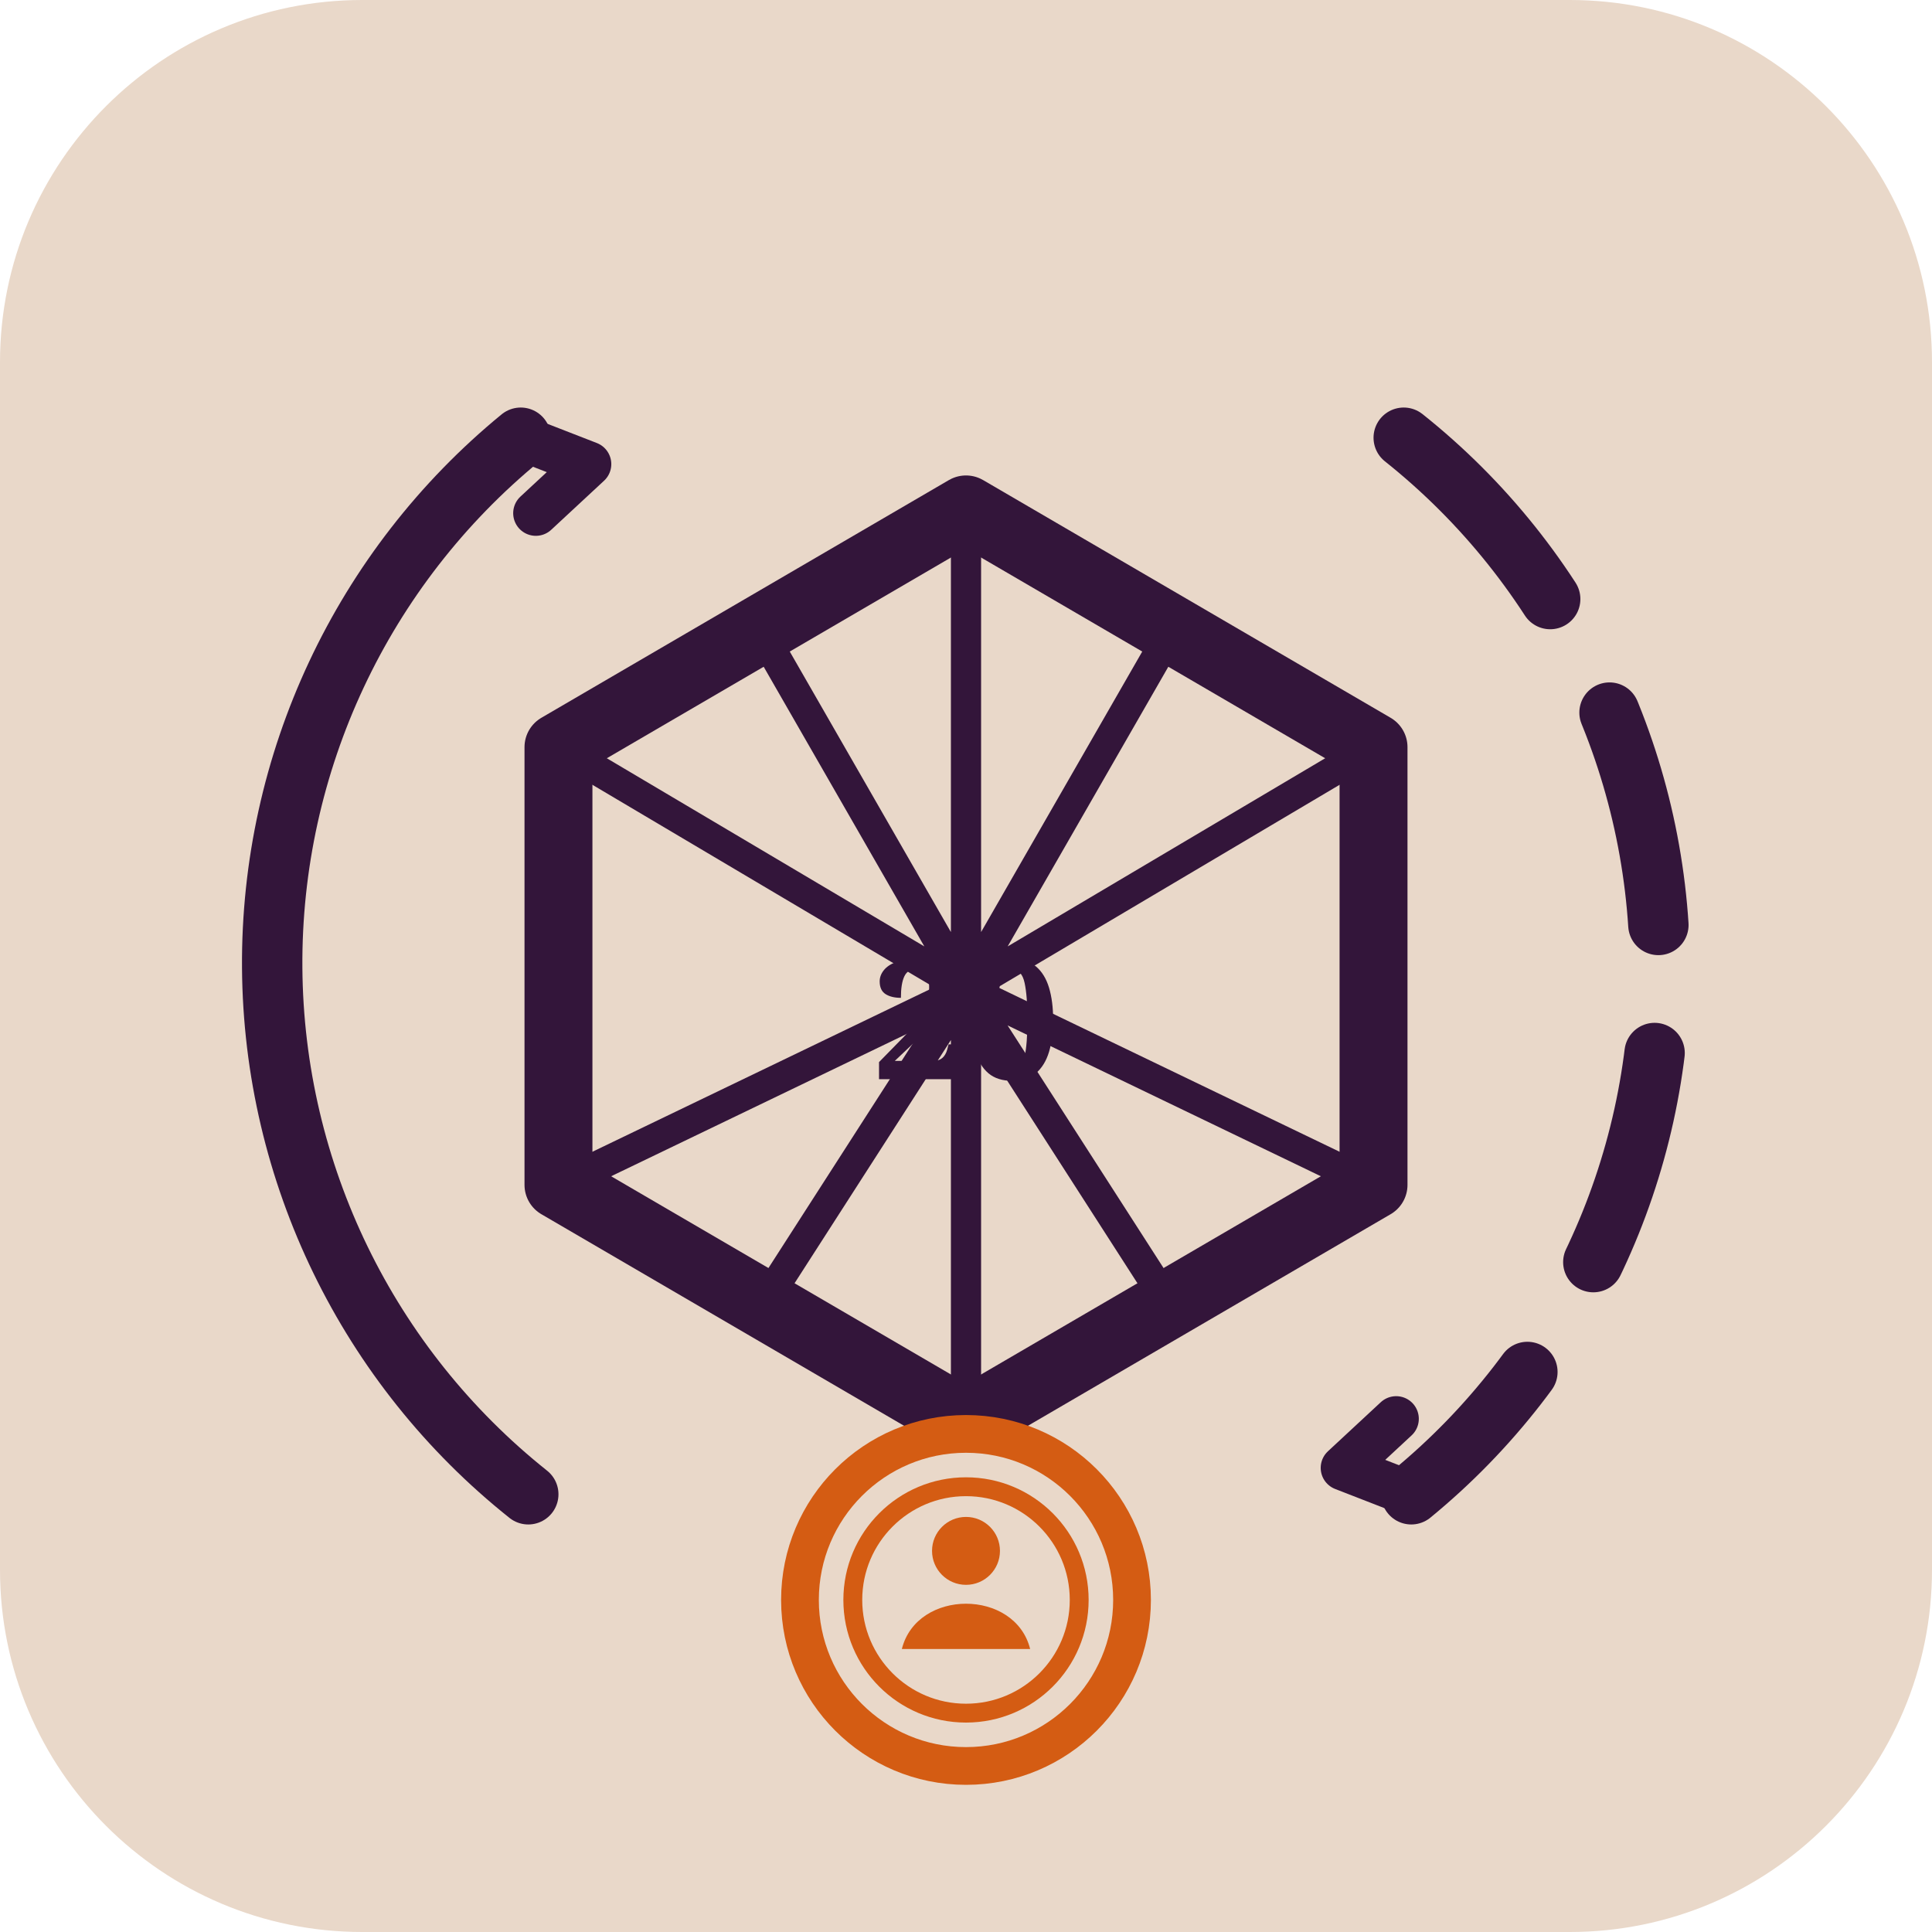
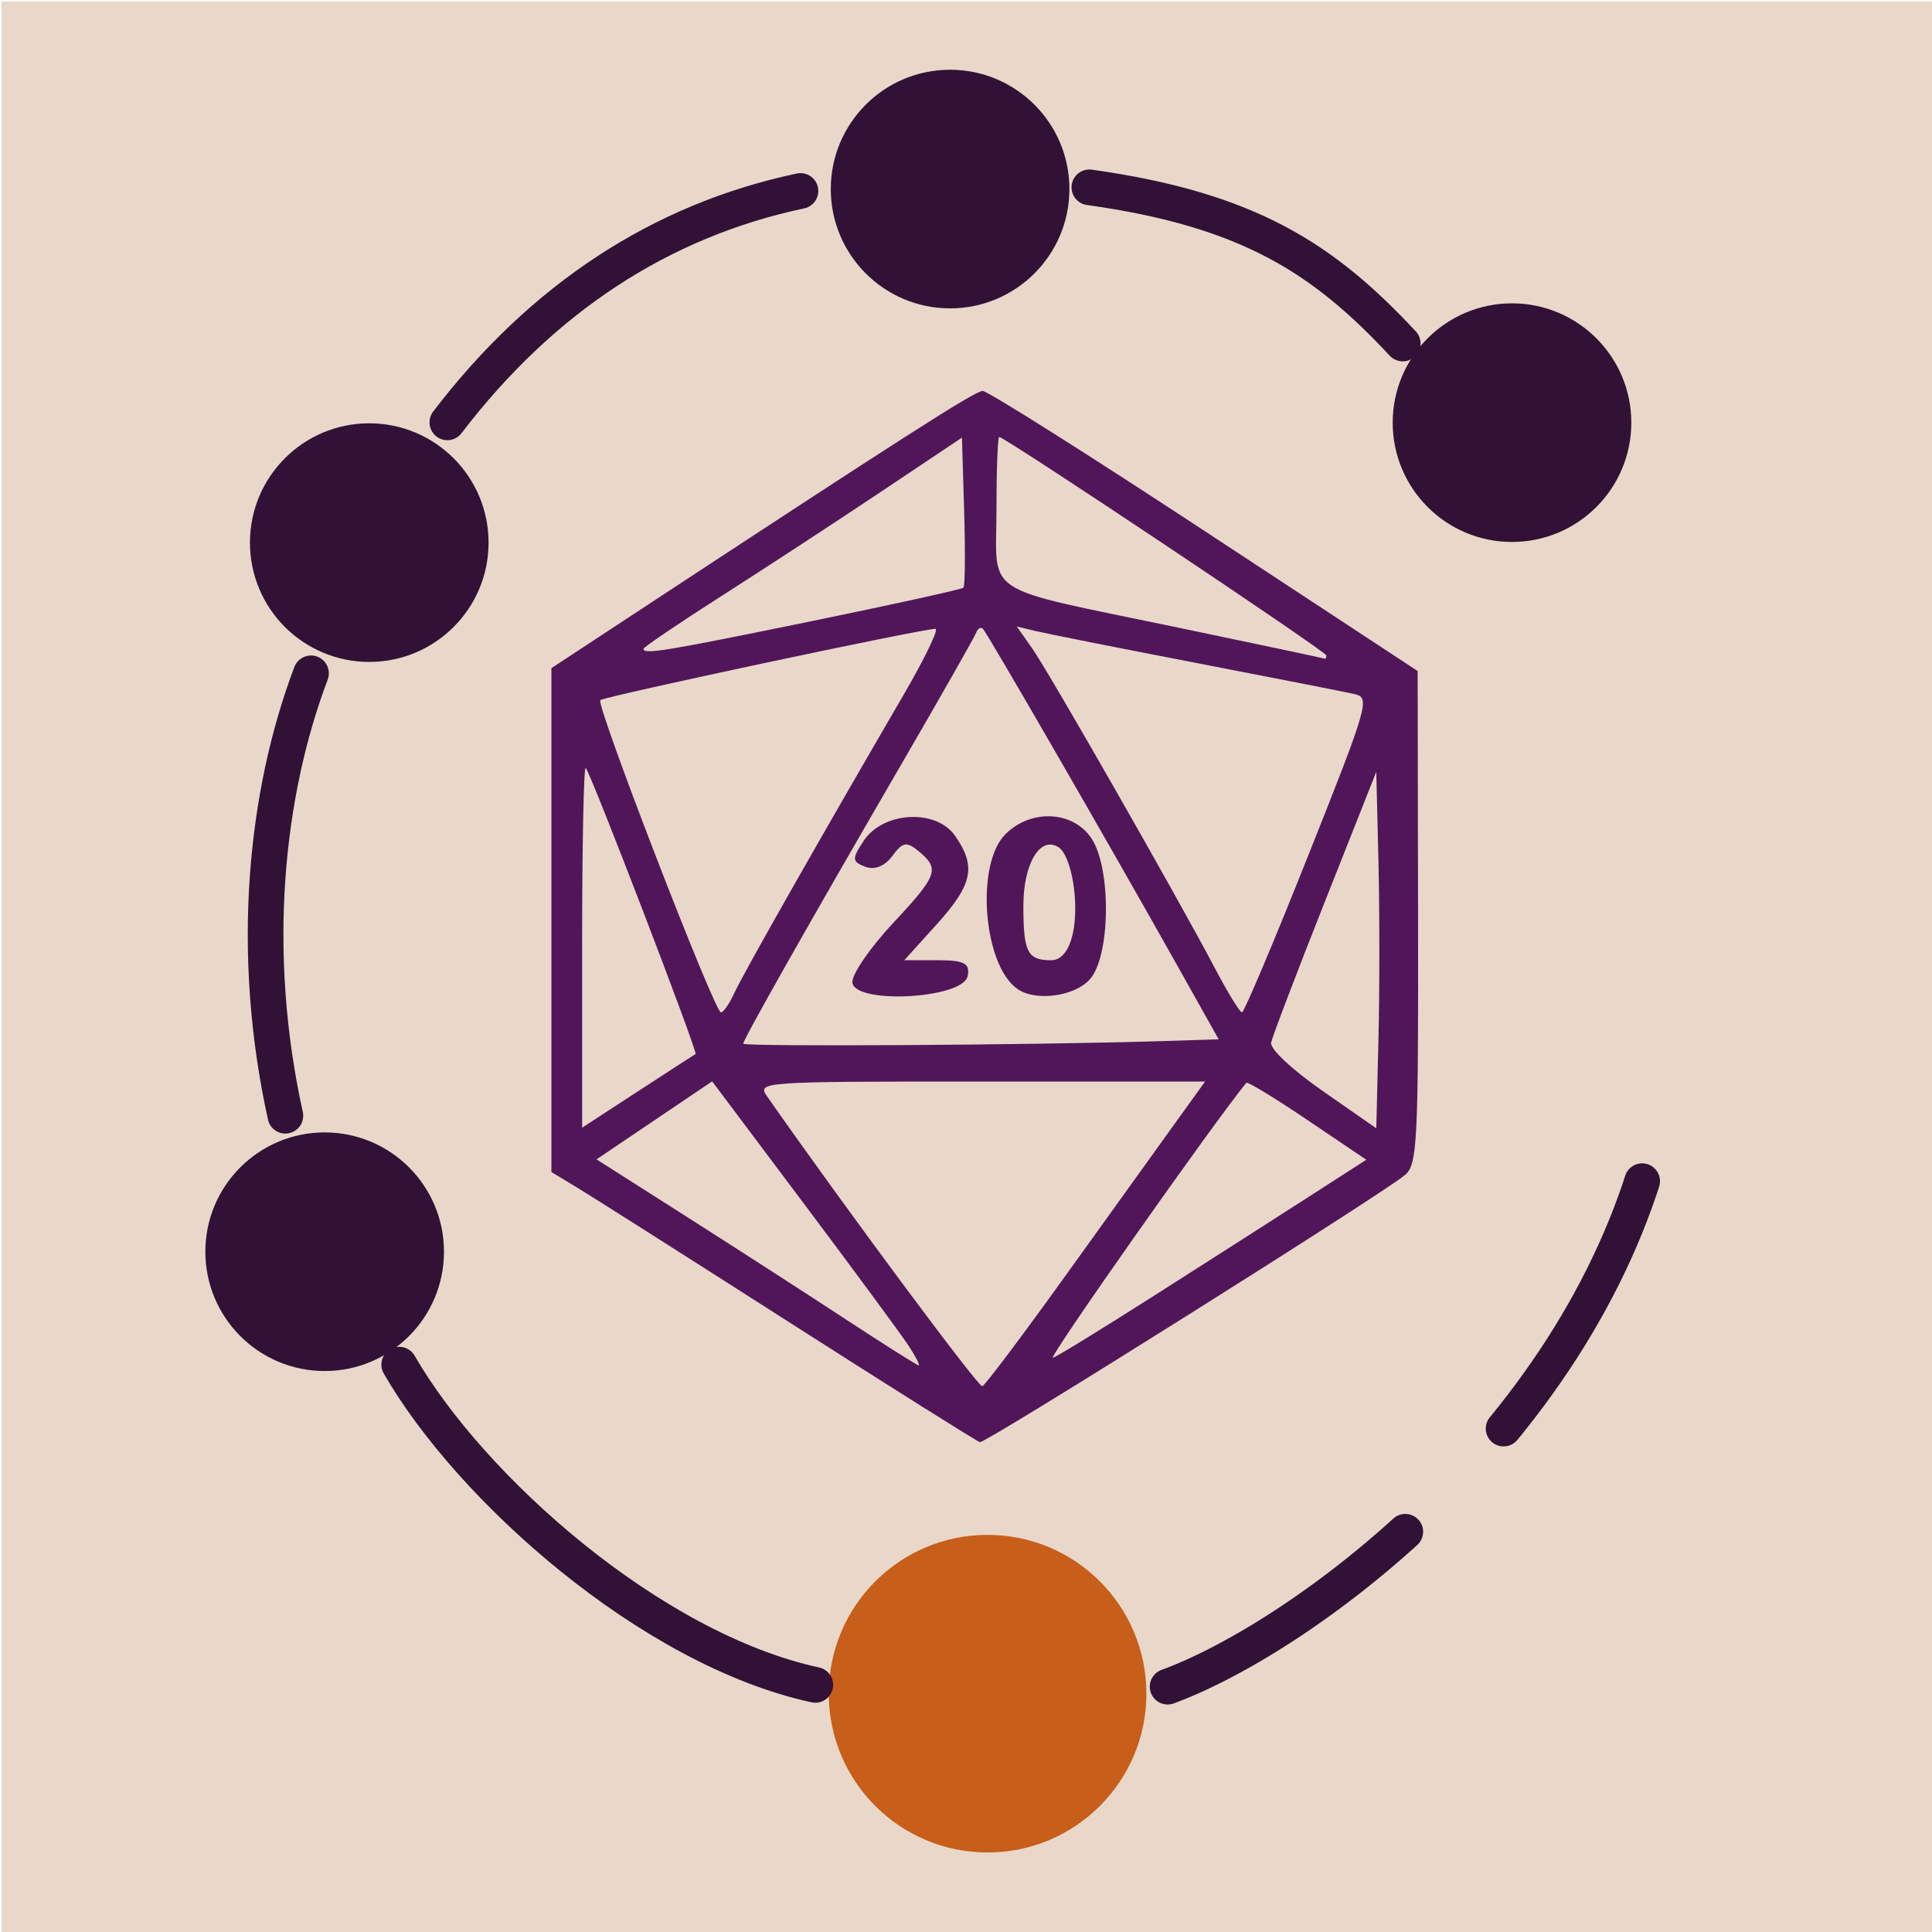
- <svg xmlns="http://www.w3.org/2000/svg" viewBox="0 0 512 512">
-   <rect width="512" height="512" rx="96" fill="#e9d8c9" />
-   <g fill="none" stroke="#33153a" stroke-linecap="round" stroke-linejoin="round">
-     <path d="M140 396 A180 180 0 0 1 138 116" stroke-width="16" />
-     <path d="M138 116 l18 7 l-14 13" stroke-width="12" />
-     <path d="M372 116 A180 180 0 0 1 374 396" stroke-width="16" stroke-dasharray="58 34" />
-     <path d="M374 396 l-18-7 l14-13" stroke-width="12" />
-     <path d="M256 135 364 198v116L256 377 148 314V198Z" stroke-width="18" />
-     <path d="M256 135v242M148 198l108 64 108-64M148 314l108-52 108 52M202 168l54 94 54-94M202 346l54-84 54 84" stroke-width="8" />
+ <svg xmlns="http://www.w3.org/2000/svg" width="1024" height="1024" viewBox="0 0 270.933 270.933" version="1.1" id="svg1" xml:space="preserve">
+   <defs id="defs1" />
+   <rect style="fill:#e9d8c9;fill-opacity:1;stroke:none;stroke-width:0.4;stroke-opacity:1" id="rect2" width="270.933" height="270.933" x="0.2" y="0.2" />
+   <path d="m 119.535,137.687 c 0,-1.176 2.555,-4.87 5.679,-8.209 6.274,-6.707 6.606,-7.625 3.649,-10.078 -1.722,-1.429 -2.287,-1.333 -3.725,0.635 -1.045,1.43 -2.5,2.01 -3.793,1.514 -1.879,-0.721 -1.903,-1.099 -0.232,-3.629 2.725,-4.127 10.137,-4.543 12.815,-0.719 3.008,4.294 2.487,6.828 -2.551,12.404 l -4.564,5.051 h 4.656 c 3.754,0 4.575,0.428 4.236,2.208 -0.618,3.246 -16.17,4.036 -16.17,0.822 z m 23.22,1.052 c -4.859,-3.244 -6.017,-17.499 -1.766,-21.75 3.599,-3.599 9.529,-3.3 12.09,0.609 2.799,4.272 2.642,16.55 -0.252,19.748 -2.148,2.374 -7.495,3.113 -10.072,1.392 z m 7.698,-7.868 c 0.935,-4.259 -0.196,-10.94 -2.045,-12.083 -2.562,-1.584 -4.896,2.344 -4.896,8.241 0,6.505 0.573,7.628 3.896,7.628 1.433,0 2.507,-1.334 3.045,-3.786 z" style="fill:#51165a;fill-opacity:1;stroke:none;stroke-width:1.908;stroke-dasharray:none;stroke-opacity:1" id="path1" />
+   <g id="layer1" transform="translate(-175.1213,25.92916)">
+     <path style="fill:none;fill-opacity:1;stroke:#311236;stroke-width:5;stroke-linecap:round;stroke-dasharray:40,20;stroke-dashoffset:0;stroke-opacity:1" d="m 338.861,210.6 c 18.3,-6.696 56.992,-34.527 67.933,-75.551" id="path4" />
+     <path d="m 285.771,159.48 c -14.48,-9.258 -27.9,-17.78 -29.824,-18.937 l -3.497,-2.104 V 103.103 67.768 l 8.877,-5.836 c 40.404,-26.562 50.516,-33.037 51.597,-33.037 0.683,0 14.688,8.837 31.122,19.638 l 29.879,19.638 0.058,34.535 c 0.053,31.607 -0.101,34.671 -1.825,36.135 -3.099,2.631 -58.527,37.472 -59.614,37.472 -0.246,0 -12.294,-7.575 -26.774,-16.833 z m 39.005,-6.84 c 6.161,-8.581 13.033,-18.145 15.271,-21.252 l 4.068,-5.649 h -31.437 c -31.023,0 -31.418,0.028 -29.961,2.112 10.792,15.441 29.614,40.794 30.155,40.619 0.386,-0.125 5.743,-7.249 11.904,-15.83 z m -22.268,10.105 c -1.012,-1.544 -7.617,-10.508 -14.679,-19.92 l -12.84,-17.112 -8.106,5.47 -8.106,5.47 12.709,8.091 c 6.99,4.45 17.067,10.949 22.393,14.443 5.326,3.494 9.861,6.355 10.077,6.359 0.216,0.002 -0.435,-1.257 -1.447,-2.801 z m 34.054,-6.717 c 7.298,-4.646 17.07,-10.894 21.715,-13.884 l 8.446,-5.436 -8.264,-5.577 c -4.545,-3.067 -8.397,-5.414 -8.559,-5.216 -4.718,5.782 -27.781,38.56 -27.132,38.56 0.288,0 6.495,-3.802 13.794,-8.448 z m -63.9,-34.145 c 0.368,-0.195 -14.684,-39.397 -15.403,-40.116 -0.277,-0.277 -0.504,10.959 -0.504,24.97 v 25.475 l 7.801,-5.084 c 4.291,-2.796 7.939,-5.157 8.106,-5.245 z m 95.765,-27.006 -0.303,-12.569 -7.215,18.218 c -3.968,10.02 -7.358,18.908 -7.532,19.751 -0.182,0.879 2.896,3.769 7.215,6.776 l 7.532,5.243 0.303,-12.425 c 0.167,-6.834 0.167,-18.081 0,-24.994 z m -30.721,25.203 8.319,-0.26 -6.041,-10.76 C 330.622,92.385 313.573,62.851 312.962,62.252 c -0.302,-0.296 -0.727,-0.054 -0.945,0.538 -0.218,0.592 -4.897,8.824 -10.398,18.293 -12.964,22.317 -22.268,38.755 -22.27,39.345 -9.7e-4,0.445 40.697,0.203 58.356,-0.348 z m -59.607,-6.759 c 1.195,-2.624 12.103,-21.838 23.646,-41.653 3.017,-5.178 5.07,-9.415 4.564,-9.415 -1.892,0 -46.493,9.492 -47.004,10.003 -0.645,0.645 16.013,43.764 16.914,43.784 0.349,0.008 1.195,-1.215 1.88,-2.719 z m 80.507,-19.343 c 8.42,-21.16 8.681,-22.073 6.456,-22.576 -1.275,-0.289 -11.276,-2.255 -22.225,-4.369 -10.949,-2.115 -21.082,-4.129 -22.518,-4.477 l -2.611,-0.632 2.195,3.124 c 2.391,3.402 20.422,34.971 25.625,44.862 1.775,3.376 3.47,6.134 3.766,6.129 0.296,-0.005 4.487,-9.932 9.312,-22.06 z m 2.524,-27.985 c 0,-0.537 -45.081,-30.642 -45.884,-30.642 -0.212,0 -0.385,4.612 -0.385,10.249 0,12.29 -2.573,10.627 25.535,16.493 11.108,2.318 20.318,4.271 20.466,4.339 0.148,0.068 0.269,-0.13 0.269,-0.44 z m -72.196,-4.814 c 11.485,-2.356 21.066,-4.468 21.292,-4.694 0.226,-0.226 0.272,-5.054 0.102,-10.728 l -0.309,-10.317 -11.298,7.555 c -6.214,4.155 -16.262,10.725 -22.328,14.599 -6.066,3.874 -11.029,7.233 -11.029,7.465 0,0.833 3,0.339 23.571,-3.88 z" style="fill:#51165a;fill-opacity:1;stroke:none;stroke-width:1.627;stroke-dasharray:none;stroke-opacity:1" id="path1-4" />
+     <path id="circle8" style="fill:#311235;stroke:#311236;stroke-width:2.254;stroke-opacity:1;fill-opacity:1" d="M 402.761,33.342 A 15.605,15.605 0 0 1 387.157,48.946 15.605,15.605 0 0 1 371.552,33.342 15.605,15.605 0 0 1 387.157,17.737 15.605,15.605 0 0 1 402.761,33.342 Z M 323.962,0.583 A 15.605,15.605 0 0 1 308.358,16.188 15.605,15.605 0 0 1 292.753,0.583 15.605,15.605 0 0 1 308.358,-15.022 15.605,15.605 0 0 1 323.962,0.583 Z M 242.509,50.164 A 15.605,15.605 0 0 1 226.904,65.769 15.605,15.605 0 0 1 211.3,50.164 15.605,15.605 0 0 1 226.904,34.56 15.605,15.605 0 0 1 242.509,50.164 Z m -6.253,99.441 a 15.605,15.605 0 0 1 -15.605,15.605 15.605,15.605 0 0 1 -15.605,-15.605 15.605,15.605 0 0 1 15.605,-15.605 15.605,15.605 0 0 1 15.605,15.605 z" />
+     <circle style="fill:#c85f19;fill-opacity:1;stroke:#c75e19;stroke-width:3;stroke-dasharray:none;stroke-dashoffset:0;stroke-opacity:1" id="circle10" cx="313.615" cy="211.582" r="20.77" />
+     <path id="path3" style="fill:none;fill-opacity:1;stroke:#311236;stroke-width:5;stroke-linecap:round;stroke-dasharray:none;stroke-dashoffset:0;stroke-opacity:1" d="M 371.833,22.243 C 360.707,10.294 350.17,3.458 327.886,0.34 M 287.377,0.85 C 267.762,4.995 251.119,15.931 237.855,33.301 M 218.736,68.494 c -6.391,16.897 -8.66,39.073 -3.595,62.042 m 15.963,34.901 c 10.003,17.374 35.321,39.926 58.353,44.914" />
  </g>
-   <text x="256" y="286" text-anchor="middle" font-family="Georgia,serif" font-size="44" font-weight="700" fill="#33153a">20</text>
-   <circle cx="256" cy="424" r="44" fill="#e9d8c9" stroke="#d45c13" stroke-width="10" />
-   <circle cx="256" cy="424" r="30" fill="none" stroke="#d45c13" stroke-width="5" />
-   <circle cx="256" cy="411" r="9" fill="#d45c13" />
-   <path d="M239 437c4-16 30-16 34 0" fill="#d45c13" />
</svg>
